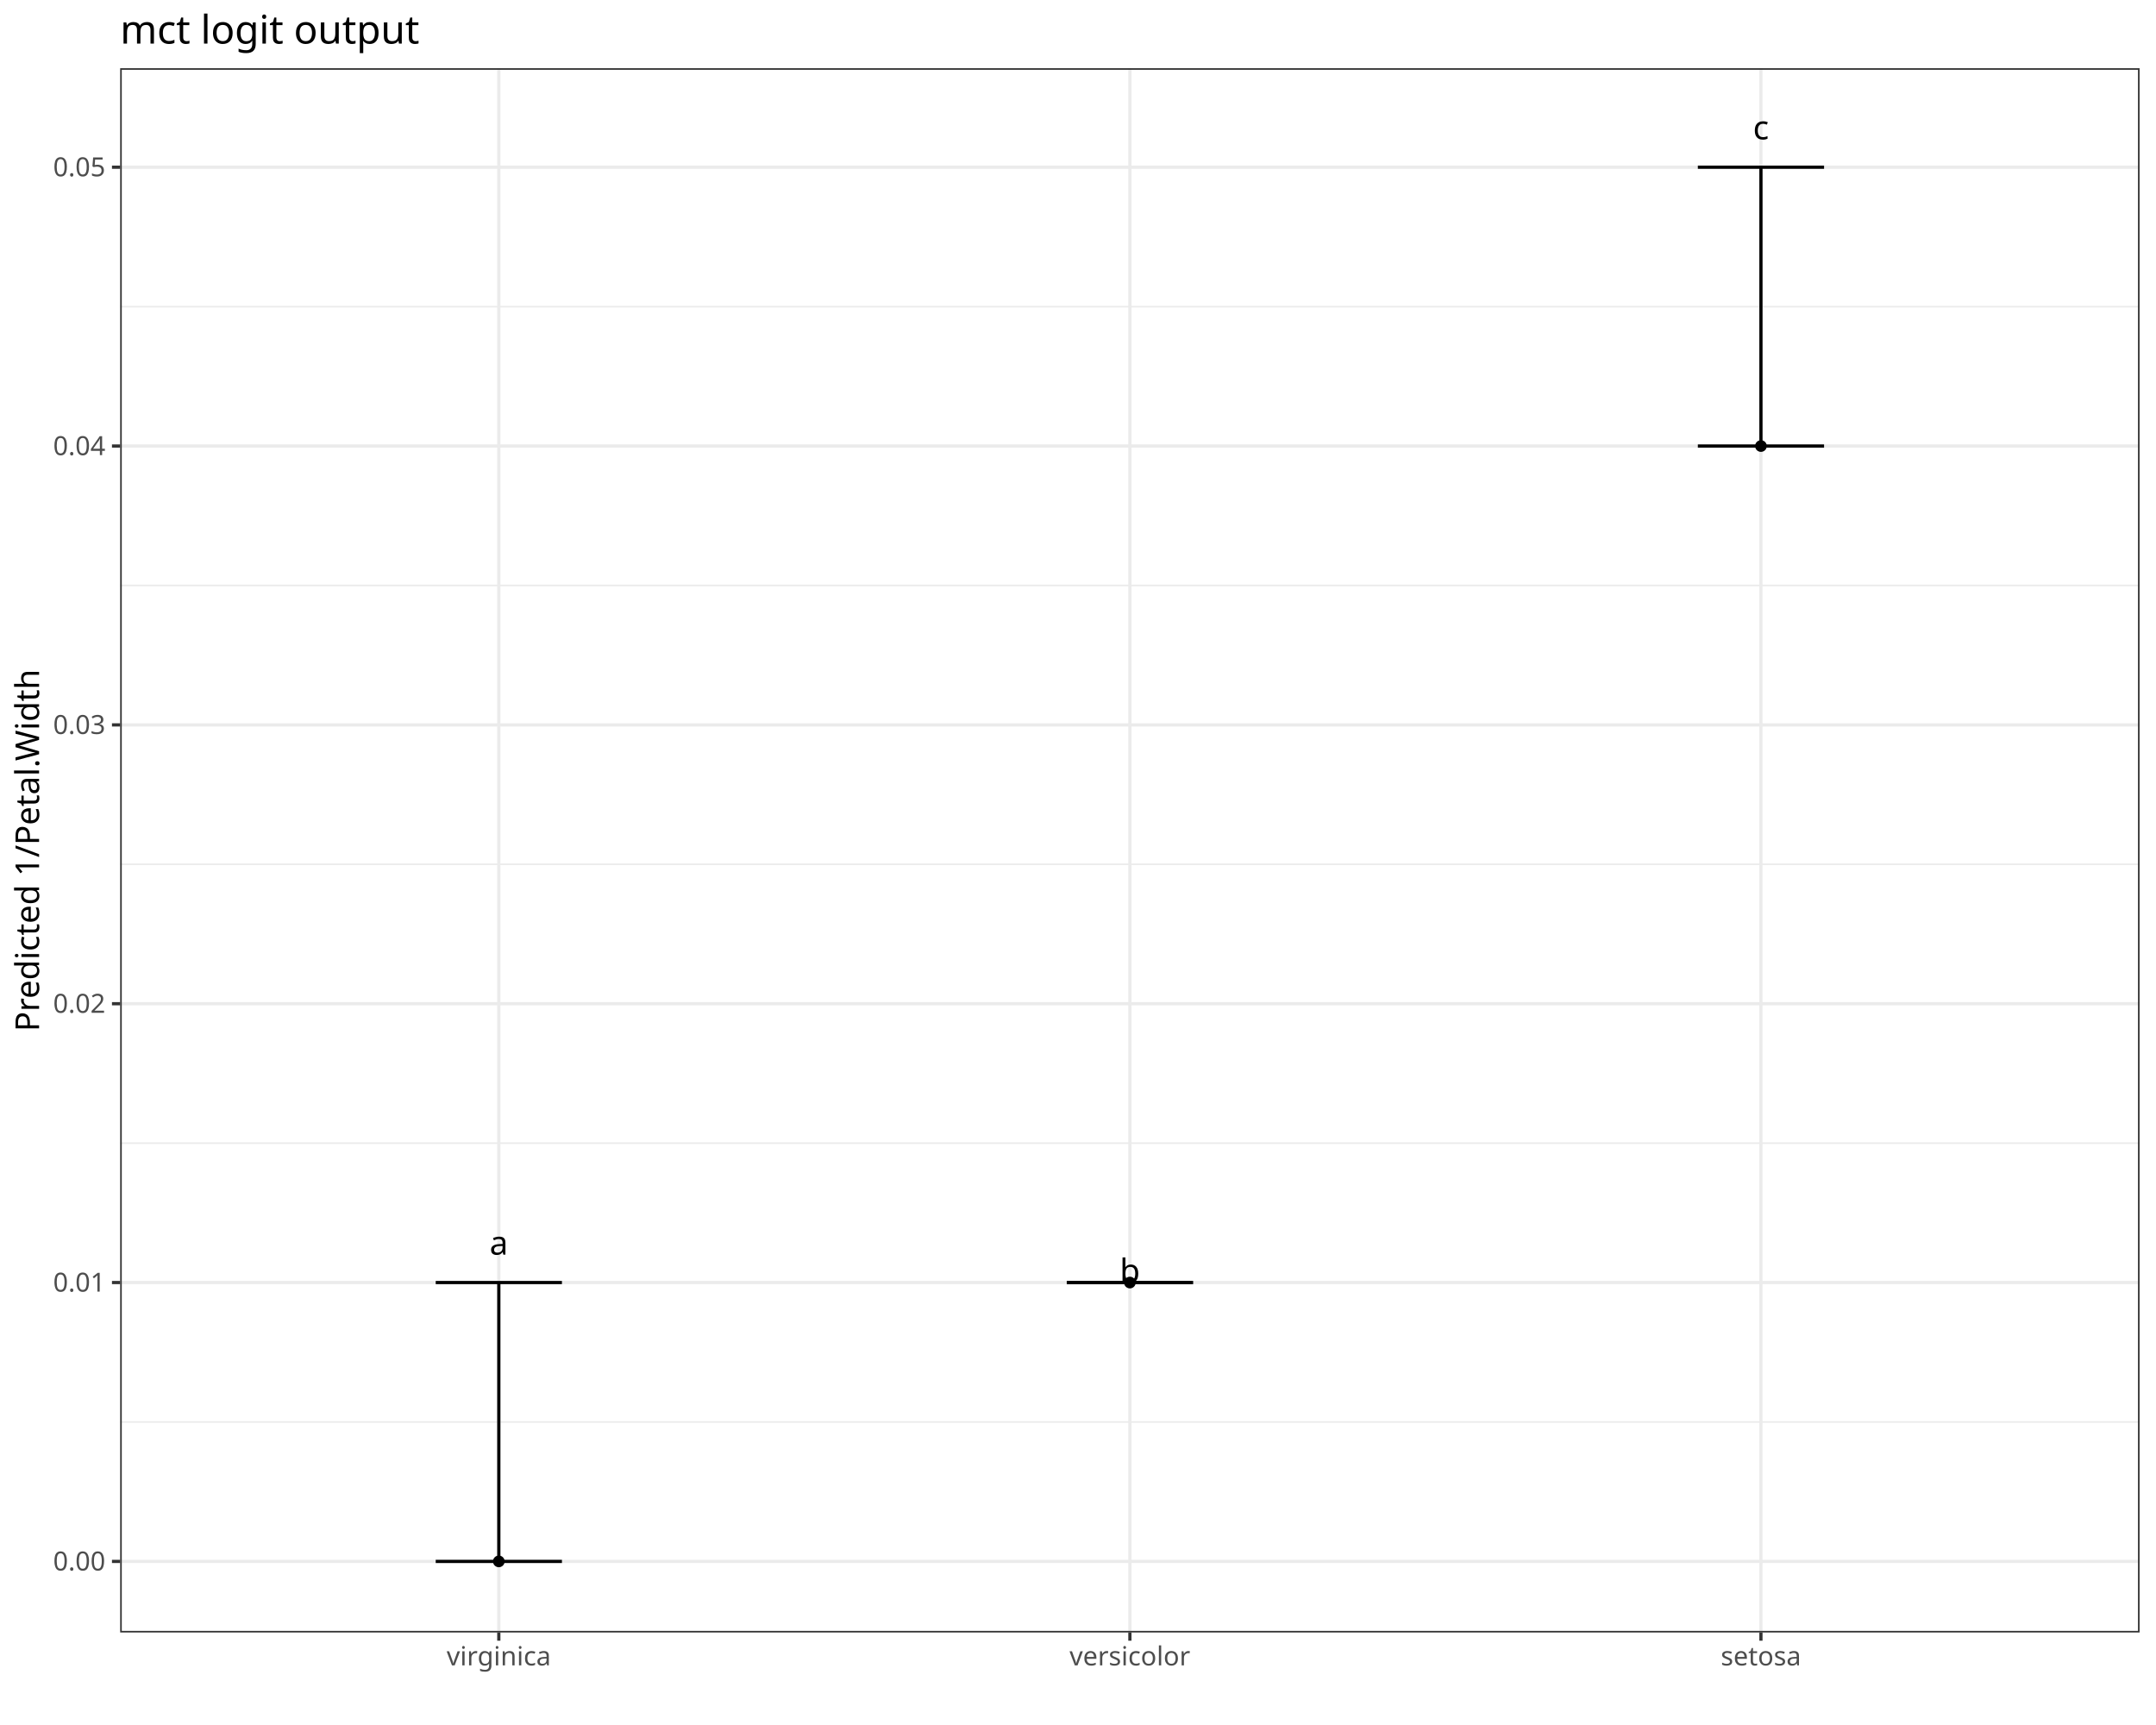
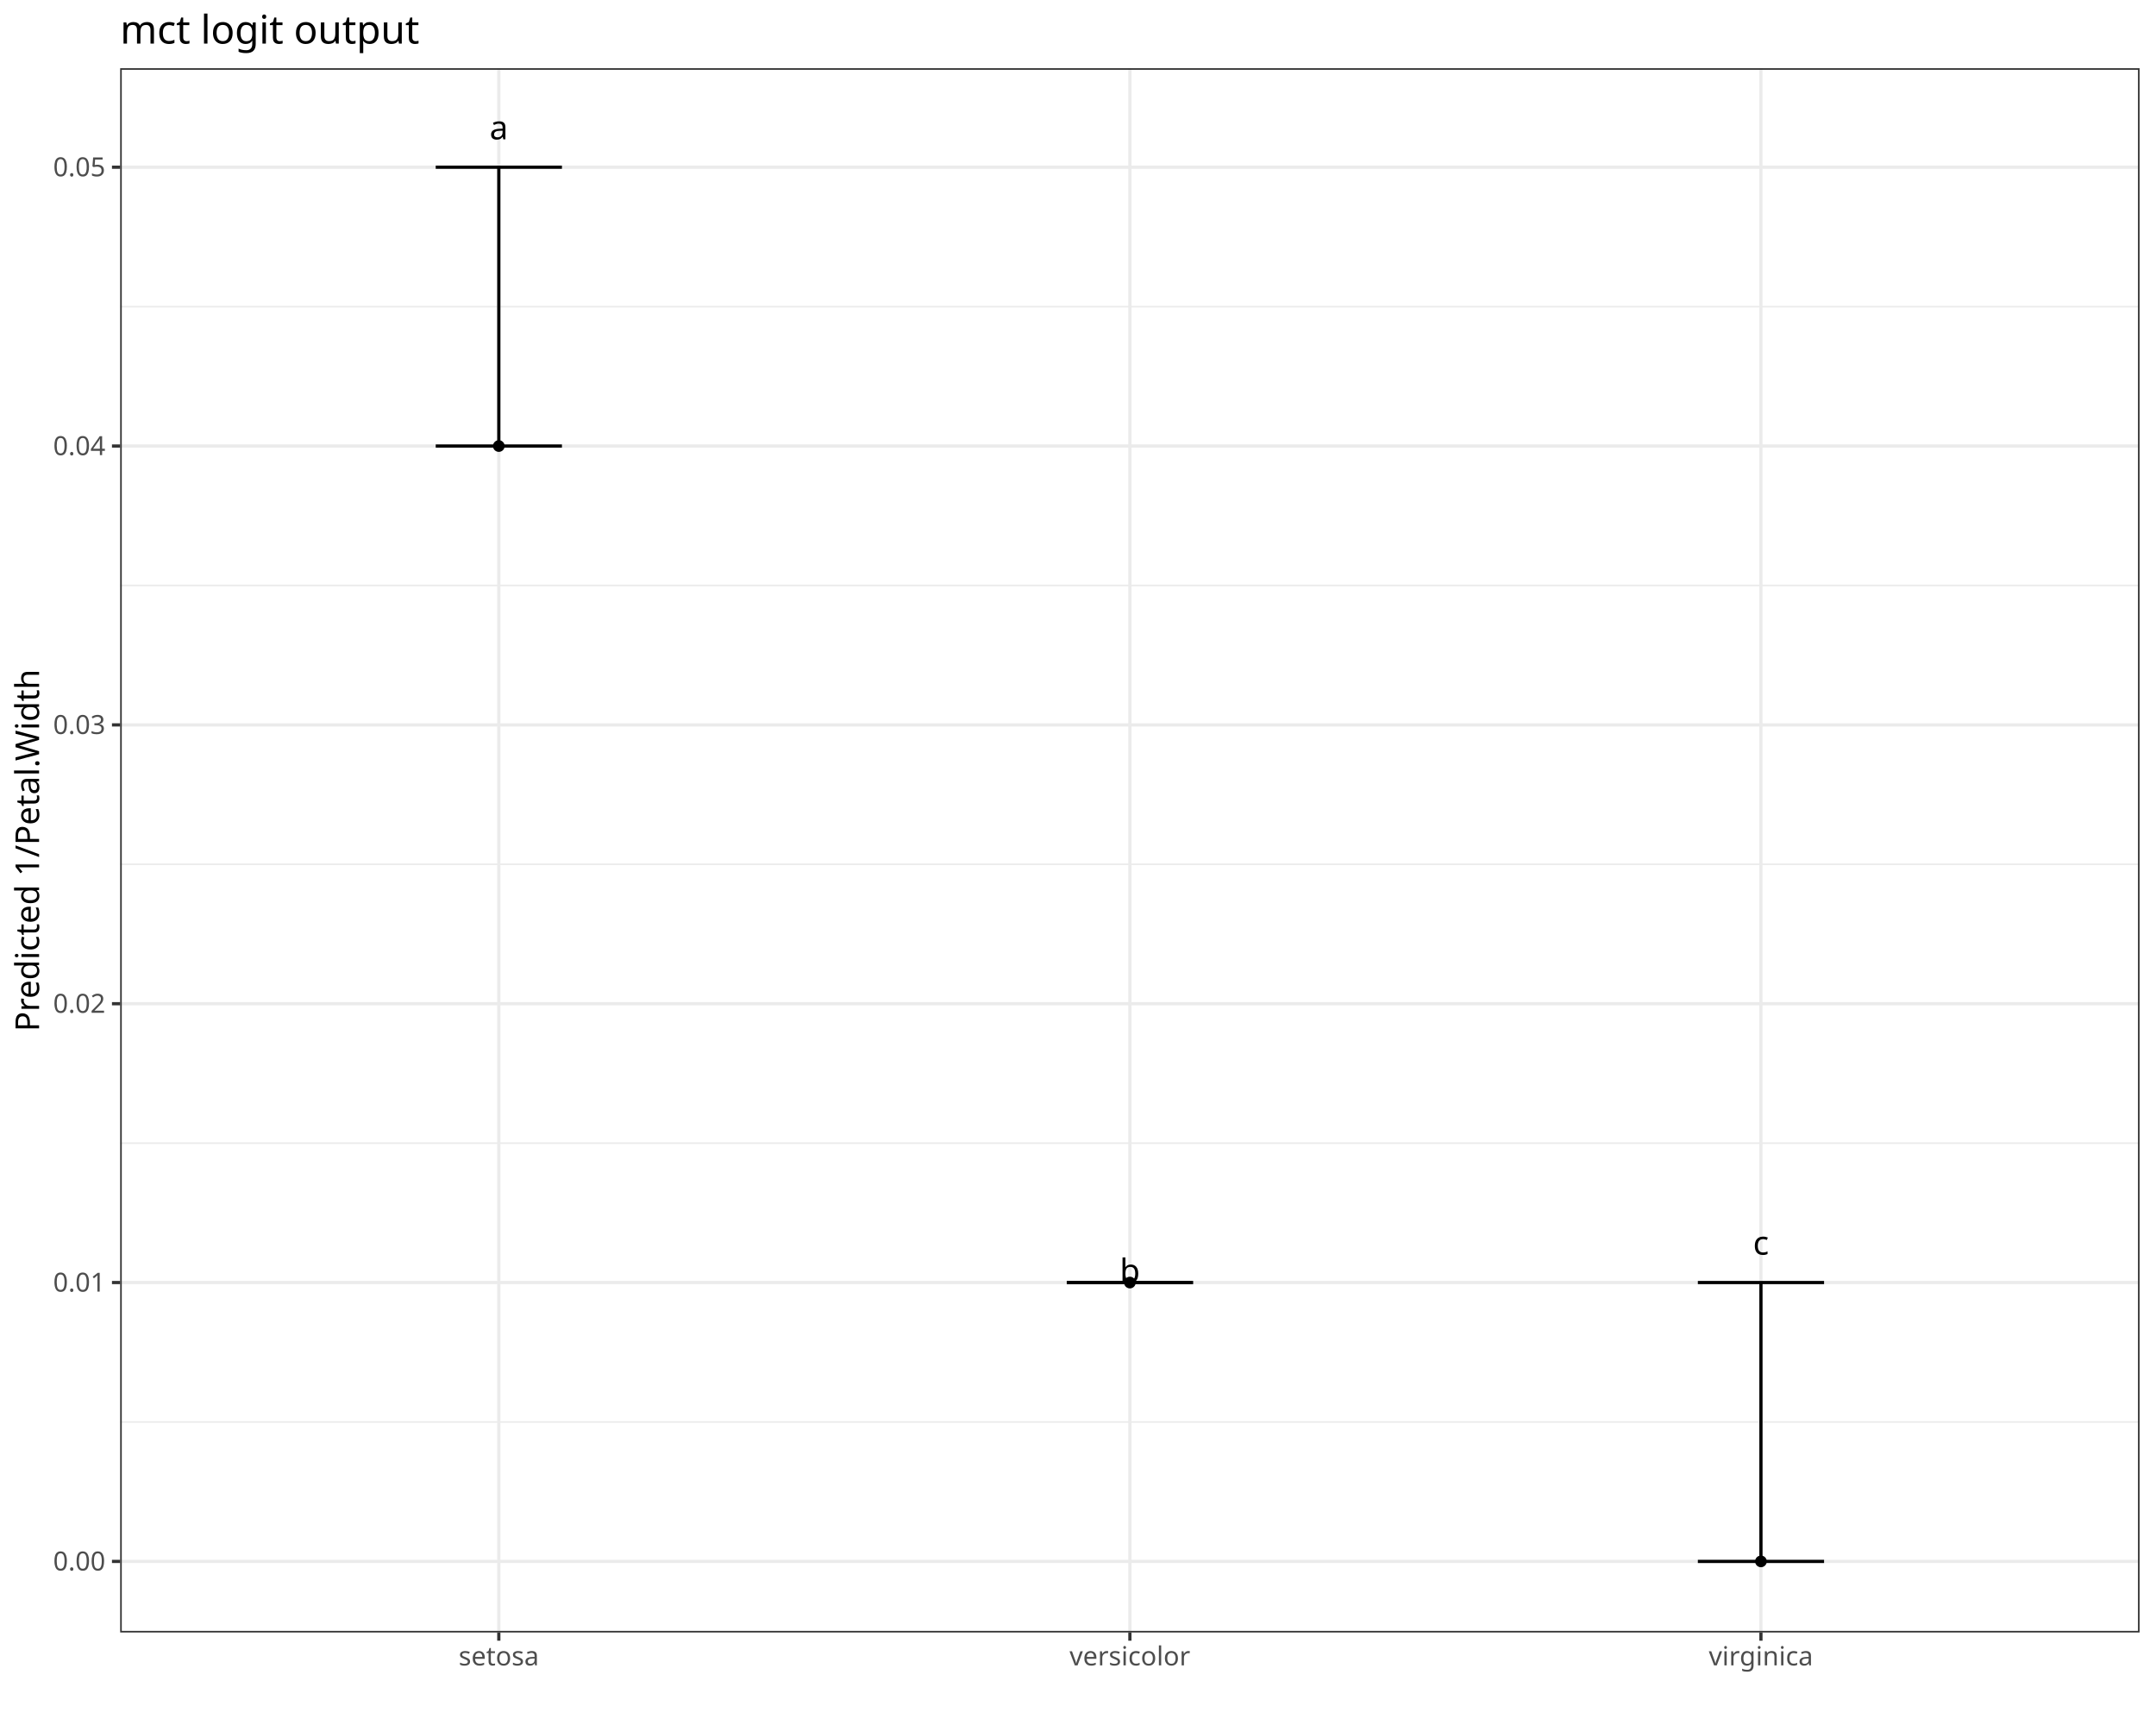
<svg xmlns="http://www.w3.org/2000/svg" class="svglite" data-engine-version="2.0" width="720.00pt" height="576.00pt" viewBox="0 0 720.00 576.00">
  <defs>
    <style type="text/css">
    .svglite line, .svglite polyline, .svglite polygon, .svglite path, .svglite rect, .svglite circle {
      fill: none;
      stroke: #000000;
      stroke-linecap: round;
      stroke-linejoin: round;
      stroke-miterlimit: 10.00;
    }
  </style>
  </defs>
  <rect width="100%" height="100%" style="stroke: none; fill: #FFFFFF;" />
  <defs>
    <clipPath id="cpMC4wMHw3MjAuMDB8MC4wMHw1NzYuMDA=">
      <rect x="0.00" y="0.00" width="720.00" height="576.00" />
    </clipPath>
  </defs>
  <g clip-path="url(#cpMC4wMHw3MjAuMDB8MC4wMHw1NzYuMDA=)">
    <rect x="0.00" y="0.00" width="720.00" height="576.00" style="stroke-width: 1.07; stroke: #FFFFFF; fill: #FFFFFF;" />
  </g>
  <defs>
    <clipPath id="cpNDAuMTN8NzE0LjUyfDIyLjc4fDU0NS4xMQ==">
      <rect x="40.13" y="22.78" width="674.39" height="522.33" />
    </clipPath>
  </defs>
  <g clip-path="url(#cpNDAuMTN8NzE0LjUyfDIyLjc4fDU0NS4xMQ==)">
    <rect x="40.13" y="22.78" width="674.39" height="522.33" style="stroke-width: 1.07; stroke: none; fill: #FFFFFF;" />
    <polyline points="40.13,474.82 714.52,474.82 " style="stroke-width: 0.53; stroke: #EBEBEB; stroke-linecap: butt;" />
    <polyline points="40.13,381.71 714.52,381.71 " style="stroke-width: 0.53; stroke: #EBEBEB; stroke-linecap: butt;" />
    <polyline points="40.13,288.60 714.52,288.60 " style="stroke-width: 0.53; stroke: #EBEBEB; stroke-linecap: butt;" />
    <polyline points="40.13,195.50 714.52,195.50 " style="stroke-width: 0.53; stroke: #EBEBEB; stroke-linecap: butt;" />
    <polyline points="40.13,102.39 714.52,102.39 " style="stroke-width: 0.53; stroke: #EBEBEB; stroke-linecap: butt;" />
    <polyline points="40.13,521.37 714.52,521.37 " style="stroke-width: 1.07; stroke: #EBEBEB; stroke-linecap: butt;" />
    <polyline points="40.13,428.26 714.52,428.26 " style="stroke-width: 1.07; stroke: #EBEBEB; stroke-linecap: butt;" />
    <polyline points="40.13,335.16 714.52,335.16 " style="stroke-width: 1.07; stroke: #EBEBEB; stroke-linecap: butt;" />
    <polyline points="40.13,242.05 714.52,242.05 " style="stroke-width: 1.07; stroke: #EBEBEB; stroke-linecap: butt;" />
    <polyline points="40.13,148.94 714.52,148.94 " style="stroke-width: 1.07; stroke: #EBEBEB; stroke-linecap: butt;" />
    <polyline points="40.13,55.84 714.52,55.84 " style="stroke-width: 1.07; stroke: #EBEBEB; stroke-linecap: butt;" />
    <polyline points="166.58,545.11 166.58,22.78 " style="stroke-width: 1.07; stroke: #EBEBEB; stroke-linecap: butt;" />
    <polyline points="377.33,545.11 377.33,22.78 " style="stroke-width: 1.07; stroke: #EBEBEB; stroke-linecap: butt;" />
    <polyline points="588.07,545.11 588.07,22.78 " style="stroke-width: 1.07; stroke: #EBEBEB; stroke-linecap: butt;" />
-     <polyline points="145.51,428.26 187.66,428.26 " style="stroke-width: 1.07; stroke-linecap: butt;" />
-     <polyline points="166.58,428.26 166.58,521.37 " style="stroke-width: 1.07; stroke-linecap: butt;" />
-     <polyline points="145.51,521.37 187.66,521.37 " style="stroke-width: 1.07; stroke-linecap: butt;" />
+     <polyline points="145.51,55.84 187.66,55.84 " style="stroke-width: 1.07; stroke-linecap: butt;" />
+     <polyline points="166.58,55.84 166.58,148.94 " style="stroke-width: 1.07; stroke-linecap: butt;" />
+     <polyline points="145.51,148.94 187.66,148.94 " style="stroke-width: 1.07; stroke-linecap: butt;" />
    <polyline points="356.25,428.26 398.40,428.26 " style="stroke-width: 1.07; stroke-linecap: butt;" />
    <polyline points="377.33,428.26 377.33,428.26 " style="stroke-width: 1.07; stroke-linecap: butt;" />
    <polyline points="356.25,428.26 398.40,428.26 " style="stroke-width: 1.07; stroke-linecap: butt;" />
-     <polyline points="567.00,55.84 609.15,55.84 " style="stroke-width: 1.07; stroke-linecap: butt;" />
-     <polyline points="588.07,55.84 588.07,148.94 " style="stroke-width: 1.07; stroke-linecap: butt;" />
-     <polyline points="567.00,148.94 609.15,148.94 " style="stroke-width: 1.07; stroke-linecap: butt;" />
-     <text x="166.58" y="418.95" text-anchor="middle" style="font-size: 11.04px; font-family: sans;" textLength="6.14px" lengthAdjust="spacingAndGlyphs">a</text>
+     <polyline points="567.00,428.26 609.15,428.26 " style="stroke-width: 1.07; stroke-linecap: butt;" />
+     <polyline points="588.07,428.26 588.07,521.37 " style="stroke-width: 1.07; stroke-linecap: butt;" />
+     <polyline points="567.00,521.37 609.15,521.37 " style="stroke-width: 1.07; stroke-linecap: butt;" />
+     <text x="166.58" y="46.53" text-anchor="middle" style="font-size: 11.04px; font-family: sans;" textLength="6.14px" lengthAdjust="spacingAndGlyphs">a</text>
    <text x="377.33" y="428.26" text-anchor="middle" style="font-size: 11.04px; font-family: sans;" textLength="6.14px" lengthAdjust="spacingAndGlyphs">b</text>
-     <text x="588.07" y="46.53" text-anchor="middle" style="font-size: 11.04px; font-family: sans;" textLength="5.52px" lengthAdjust="spacingAndGlyphs">c</text>
-     <circle cx="166.58" cy="521.37" r="1.95" style="stroke-width: 0.71; stroke: none; fill: #000000;" />
+     <text x="588.07" y="418.95" text-anchor="middle" style="font-size: 11.04px; font-family: sans;" textLength="5.52px" lengthAdjust="spacingAndGlyphs">c</text>
+     <circle cx="166.58" cy="148.94" r="1.95" style="stroke-width: 0.71; stroke: none; fill: #000000;" />
    <circle cx="377.33" cy="428.26" r="1.95" style="stroke-width: 0.71; stroke: none; fill: #000000;" />
-     <circle cx="588.07" cy="148.94" r="1.95" style="stroke-width: 0.71; stroke: none; fill: #000000;" />
+     <circle cx="588.07" cy="521.37" r="1.95" style="stroke-width: 0.71; stroke: none; fill: #000000;" />
    <rect x="40.13" y="22.78" width="674.39" height="522.33" style="stroke-width: 1.07; stroke: #333333;" />
  </g>
  <g clip-path="url(#cpMC4wMHw3MjAuMDB8MC4wMHw1NzYuMDA=)">
    <text x="35.20" y="524.40" text-anchor="end" style="font-size: 8.80px; fill: #4D4D4D; font-family: sans;" textLength="17.13px" lengthAdjust="spacingAndGlyphs">0.00</text>
    <text x="35.20" y="431.29" text-anchor="end" style="font-size: 8.80px; fill: #4D4D4D; font-family: sans;" textLength="17.13px" lengthAdjust="spacingAndGlyphs">0.01</text>
    <text x="35.20" y="338.18" text-anchor="end" style="font-size: 8.80px; fill: #4D4D4D; font-family: sans;" textLength="17.13px" lengthAdjust="spacingAndGlyphs">0.02</text>
    <text x="35.20" y="245.08" text-anchor="end" style="font-size: 8.80px; fill: #4D4D4D; font-family: sans;" textLength="17.13px" lengthAdjust="spacingAndGlyphs">0.03</text>
    <text x="35.20" y="151.97" text-anchor="end" style="font-size: 8.80px; fill: #4D4D4D; font-family: sans;" textLength="17.13px" lengthAdjust="spacingAndGlyphs">0.04</text>
    <text x="35.20" y="58.86" text-anchor="end" style="font-size: 8.80px; fill: #4D4D4D; font-family: sans;" textLength="17.13px" lengthAdjust="spacingAndGlyphs">0.05</text>
    <polyline points="37.39,521.37 40.13,521.37 " style="stroke-width: 1.07; stroke: #333333; stroke-linecap: butt;" />
    <polyline points="37.39,428.26 40.13,428.26 " style="stroke-width: 1.07; stroke: #333333; stroke-linecap: butt;" />
    <polyline points="37.39,335.16 40.13,335.16 " style="stroke-width: 1.07; stroke: #333333; stroke-linecap: butt;" />
    <polyline points="37.39,242.05 40.13,242.05 " style="stroke-width: 1.07; stroke: #333333; stroke-linecap: butt;" />
    <polyline points="37.39,148.94 40.13,148.94 " style="stroke-width: 1.07; stroke: #333333; stroke-linecap: butt;" />
    <polyline points="37.39,55.84 40.13,55.84 " style="stroke-width: 1.07; stroke: #333333; stroke-linecap: butt;" />
    <polyline points="166.58,547.85 166.58,545.11 " style="stroke-width: 1.07; stroke: #333333; stroke-linecap: butt;" />
    <polyline points="377.33,547.85 377.33,545.11 " style="stroke-width: 1.07; stroke: #333333; stroke-linecap: butt;" />
    <polyline points="588.07,547.85 588.07,545.11 " style="stroke-width: 1.07; stroke: #333333; stroke-linecap: butt;" />
-     <text x="166.58" y="556.10" text-anchor="middle" style="font-size: 8.80px; fill: #4D4D4D; font-family: sans;" textLength="32.28px" lengthAdjust="spacingAndGlyphs">virginica</text>
+     <text x="166.58" y="556.10" text-anchor="middle" style="font-size: 8.80px; fill: #4D4D4D; font-family: sans;" textLength="25.94px" lengthAdjust="spacingAndGlyphs">setosa</text>
    <text x="377.33" y="556.10" text-anchor="middle" style="font-size: 8.80px; fill: #4D4D4D; font-family: sans;" textLength="37.66px" lengthAdjust="spacingAndGlyphs">versicolor</text>
-     <text x="588.07" y="556.10" text-anchor="middle" style="font-size: 8.80px; fill: #4D4D4D; font-family: sans;" textLength="25.94px" lengthAdjust="spacingAndGlyphs">setosa</text>
+     <text x="588.07" y="556.10" text-anchor="middle" style="font-size: 8.80px; fill: #4D4D4D; font-family: sans;" textLength="32.28px" lengthAdjust="spacingAndGlyphs">virginica</text>
    <text transform="translate(13.05,283.95) rotate(-90)" text-anchor="middle" style="font-size: 11.00px; font-family: sans;" textLength="114.95px" lengthAdjust="spacingAndGlyphs">Predicted 1/Petal.Width</text>
    <text x="40.13" y="14.56" style="font-size: 13.20px; font-family: sans;" textLength="89.52px" lengthAdjust="spacingAndGlyphs">mct logit output</text>
  </g>
</svg>
